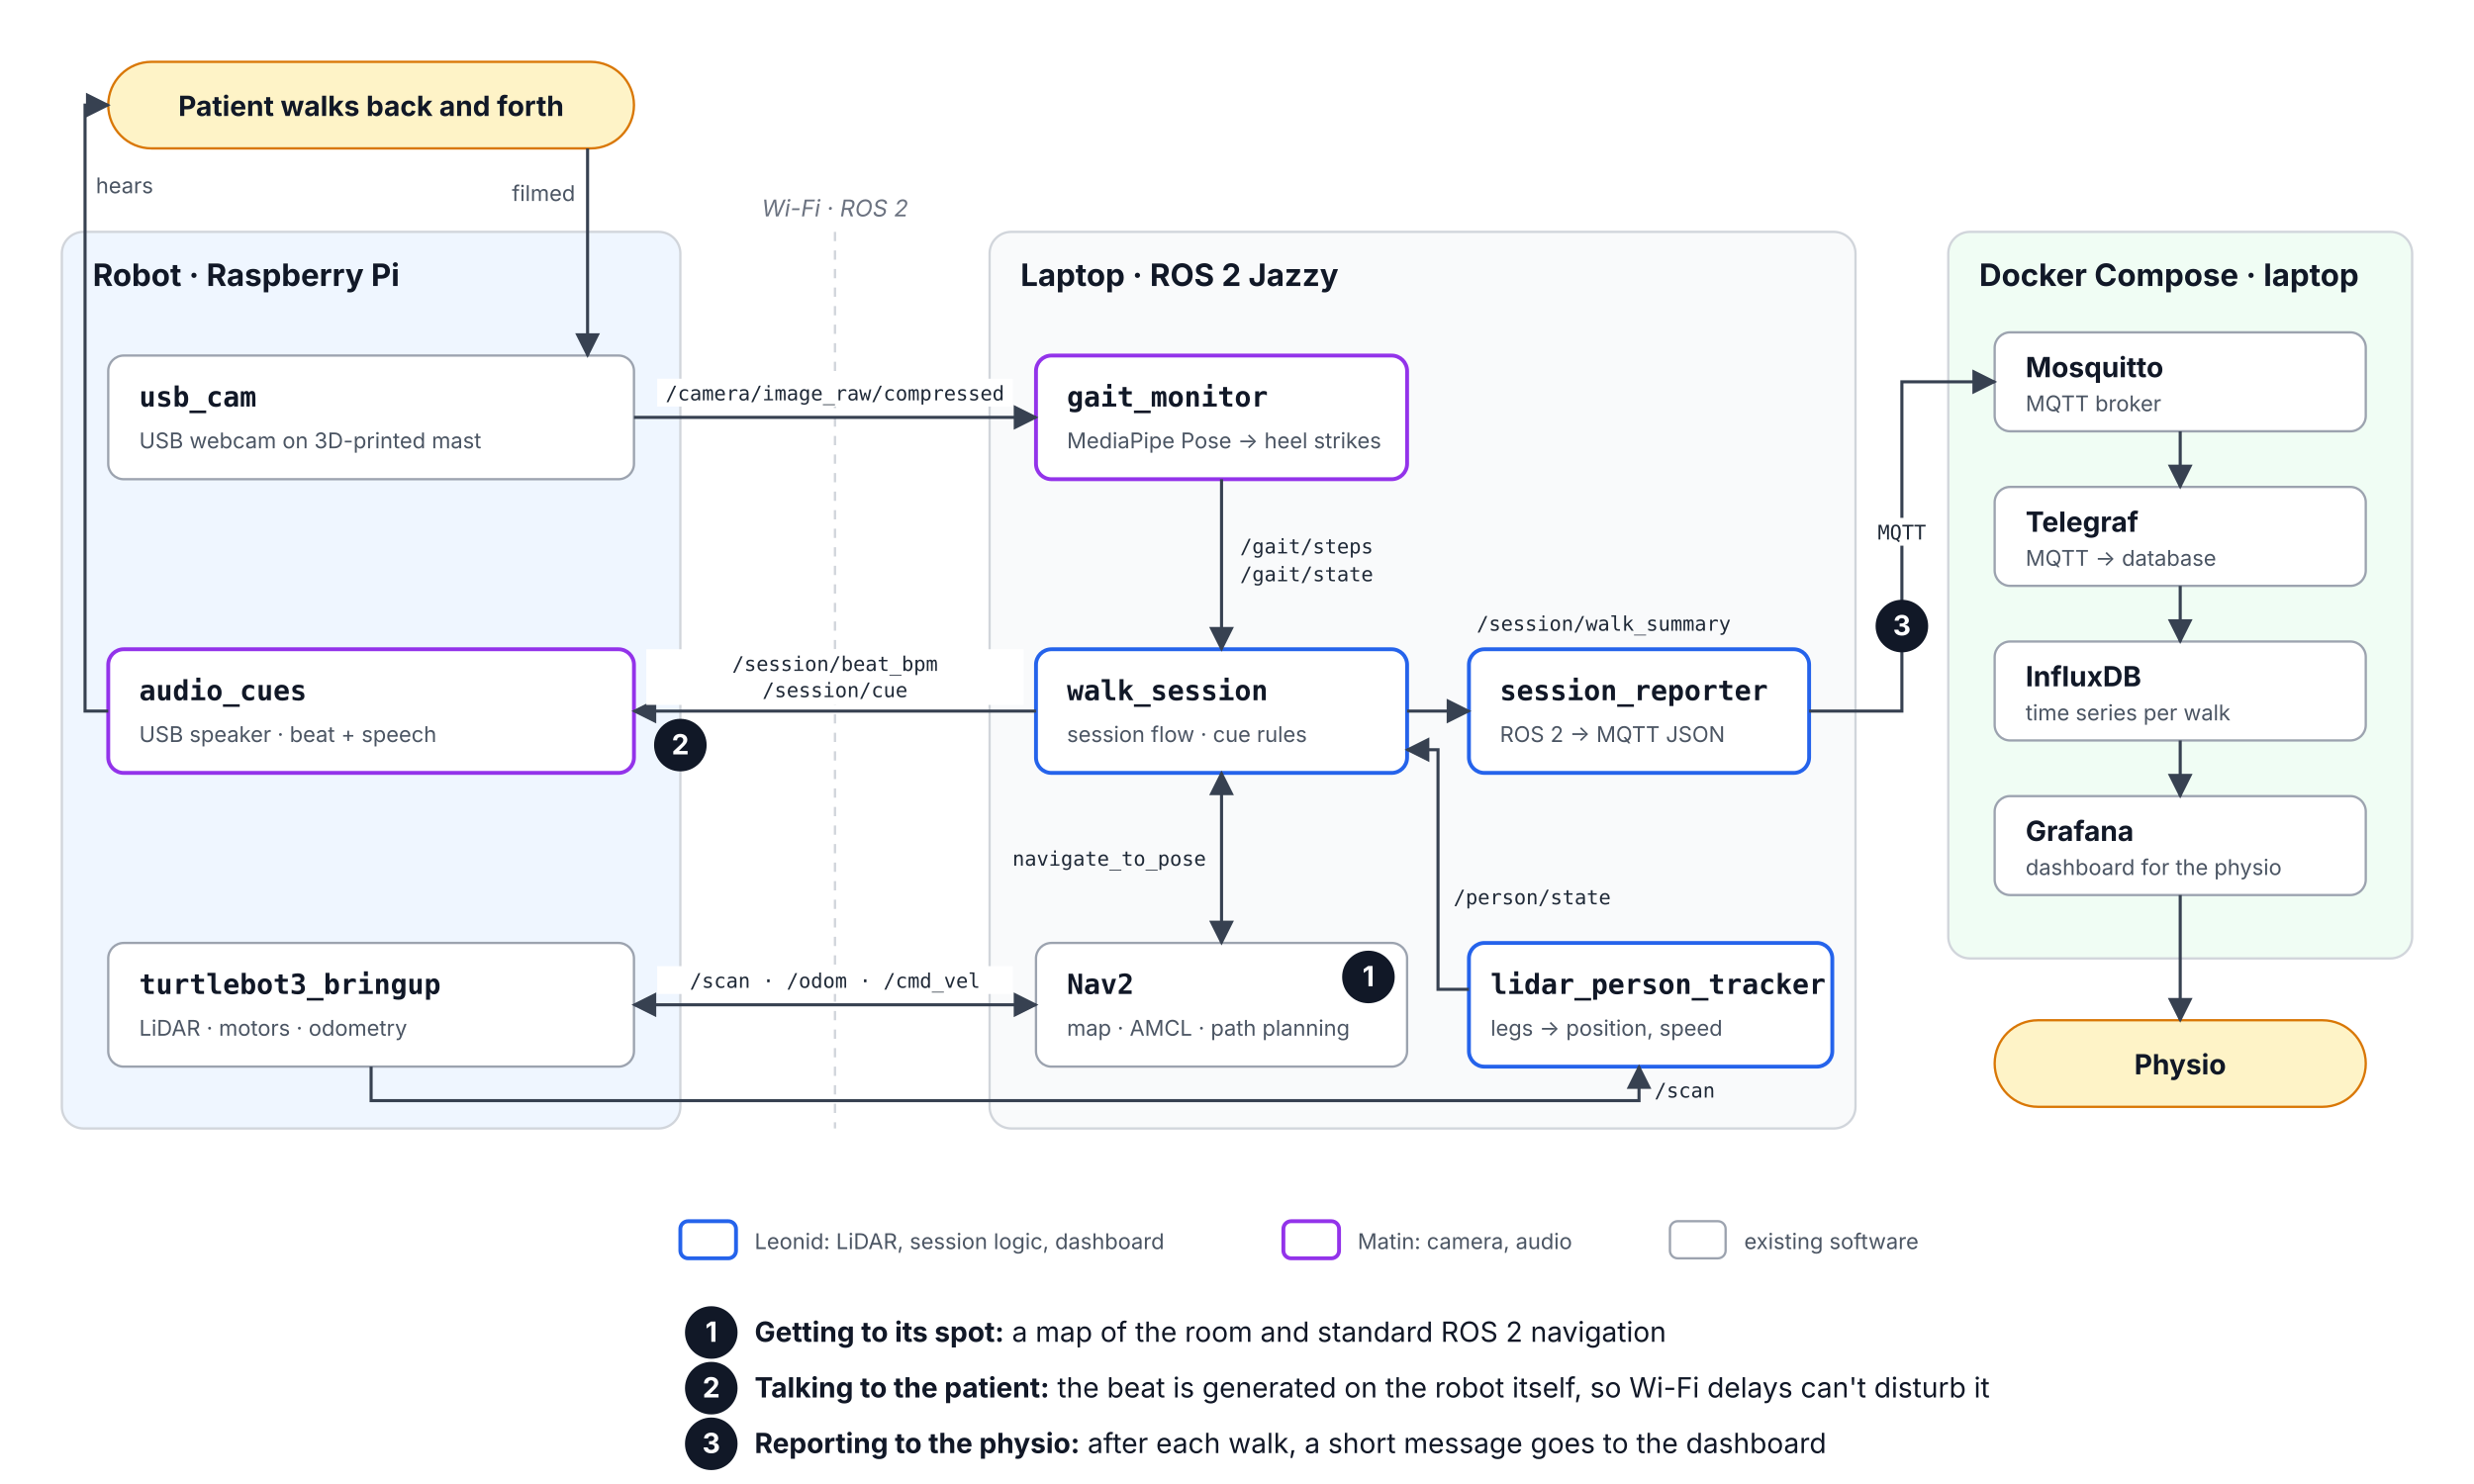
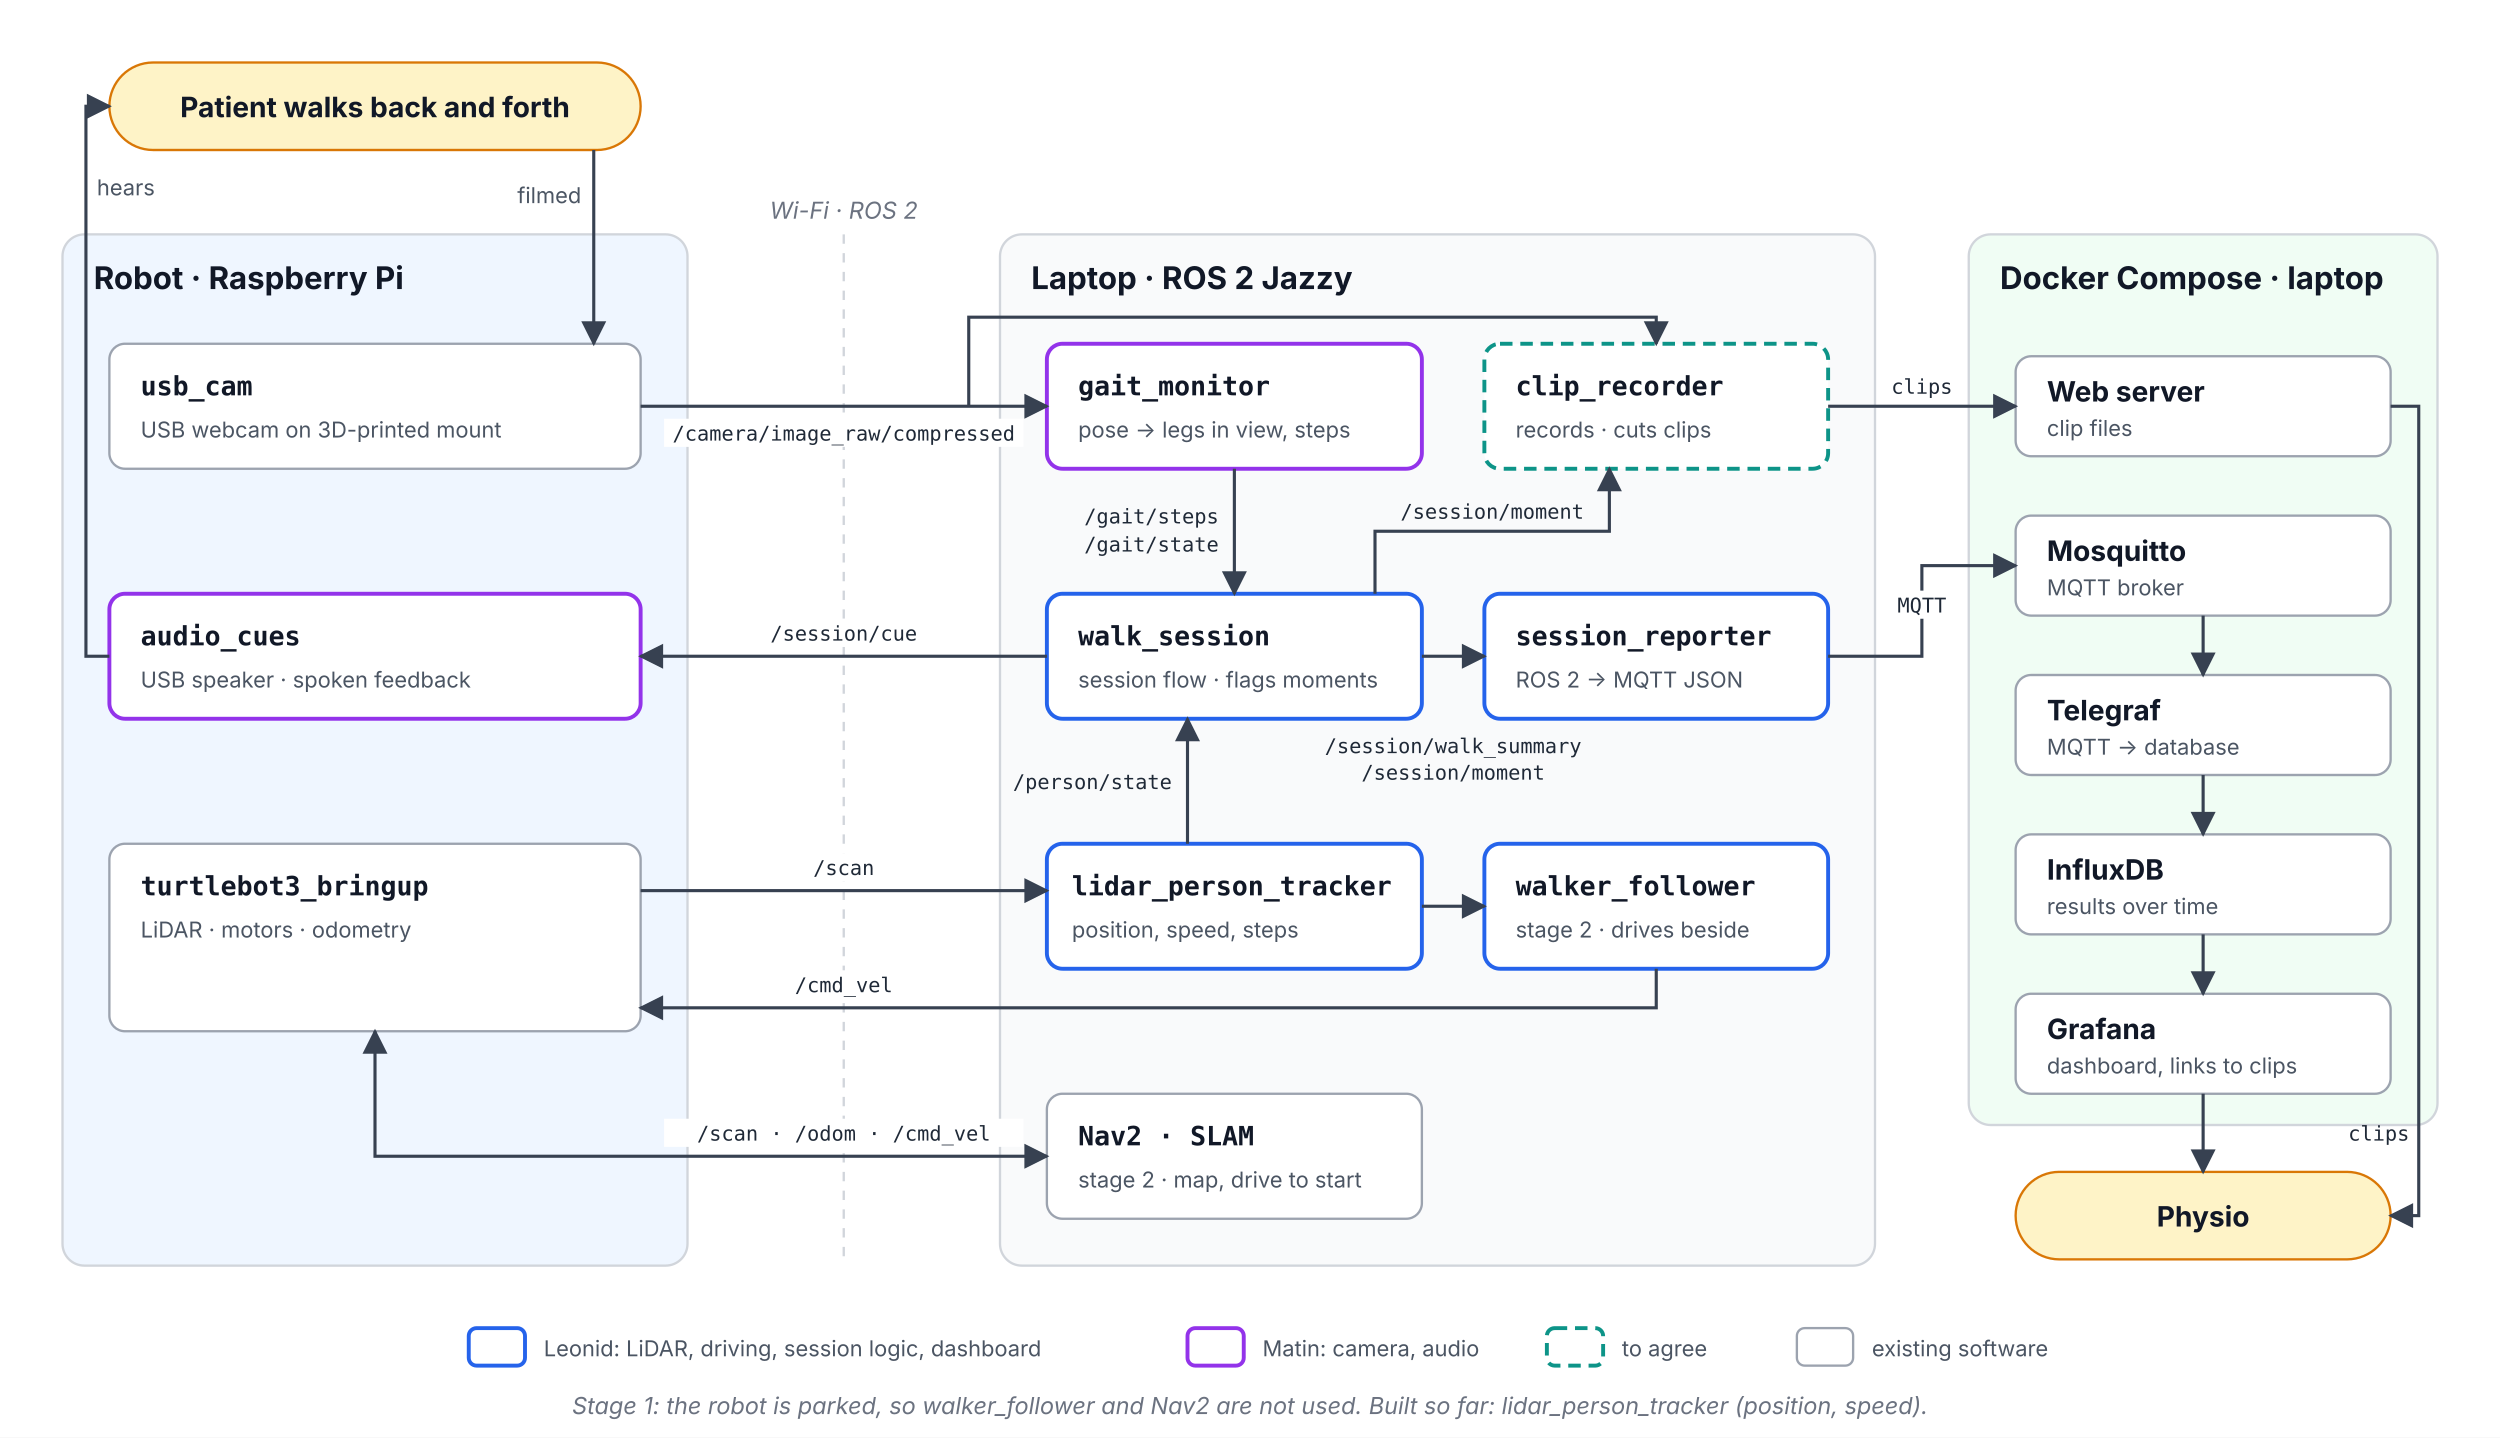
- <svg xmlns="http://www.w3.org/2000/svg" viewBox="0 0 1600 960" width="1600" height="960" font-family="Inter, Helvetica, Arial, sans-serif">
+ <svg xmlns="http://www.w3.org/2000/svg" viewBox="0 0 1600 920" width="1600" height="920" font-family="Inter, Helvetica, Arial, sans-serif">
  <defs>
    <marker id="arrow" viewBox="0 0 10 10" refX="9" refY="5" markerWidth="8" markerHeight="8" orient="auto-start-reverse">
      <path d="M0,0 L10,5 L0,10 z" fill="#374151" />
    </marker>
    <style>
      .group { stroke: #d1d5db; stroke-width: 1.5; }
      .title { font-size: 20px; font-weight: 700; fill: #111827; }
      .ours { fill: #ffffff; stroke: #2563eb; stroke-width: 2.5; }
      .matin { fill: #ffffff; stroke: #9333ea; stroke-width: 2.5; }
+       .agree { fill: #ffffff; stroke: #0d9488; stroke-width: 2.5; stroke-dasharray: 8 5; }
      .existing { fill: #ffffff; stroke: #9ca3af; stroke-width: 1.5; }
      .person { fill: #fef3c7; stroke: #d97706; stroke-width: 1.5; }
-       .name { font-family: Menlo, Consolas, monospace; font-size: 18px; font-weight: 700; fill: #111827; }
+       .name { font-family: Menlo, Consolas, monospace; font-size: 17px; font-weight: 700; fill: #111827; }
      .plain { font-size: 18px; font-weight: 700; fill: #111827; }
      .sub { font-size: 14px; fill: #4b5563; }
      .edge { stroke: #374151; stroke-width: 2; fill: none; }
      .label { font-family: Menlo, Consolas, monospace; font-size: 13px; fill: #1f2937; }
      .note { font-size: 15px; fill: #6b7280; font-style: italic; }
    </style>
  </defs>
-   <rect width="1600" height="960" fill="#ffffff" />
-   <rect class="group" x="40" y="150" width="400" height="580" rx="14" fill="#eff6ff" />
+   <rect width="1600" height="920" fill="#ffffff" />
+   <rect class="group" x="40" y="150" width="400" height="660" rx="14" fill="#eff6ff" />
  <text class="title" x="60" y="185">Robot · Raspberry Pi</text>
-   <rect class="group" x="640" y="150" width="560" height="580" rx="14" fill="#f9fafb" />
+   <rect class="group" x="640" y="150" width="560" height="660" rx="14" fill="#f9fafb" />
  <text class="title" x="660" y="185">Laptop · ROS 2 Jazzy</text>
-   <rect class="group" x="1260" y="150" width="300" height="470" rx="14" fill="#f0fdf4" />
+   <rect class="group" x="1260" y="150" width="300" height="570" rx="14" fill="#f0fdf4" />
  <text class="title" x="1280" y="185">Docker Compose · laptop</text>
  <text class="note" x="540" y="140" text-anchor="middle">Wi-Fi · ROS 2</text>
-   <line x1="540" y1="150" x2="540" y2="730" stroke="#d1d5db" stroke-width="1.5" stroke-dasharray="6 6" />
+   <line x1="540" y1="150" x2="540" y2="810" stroke="#d1d5db" stroke-width="1.5" stroke-dasharray="6 6" />
  <rect class="person" x="70" y="40" width="340" height="56" rx="28" />
  <text class="plain" x="240" y="75" text-anchor="middle">Patient walks back and forth</text>
-   <rect class="person" x="1290" y="660" width="240" height="56" rx="28" />
-   <text class="plain" x="1410" y="695" text-anchor="middle">Physio</text>
-   <rect class="existing" x="70" y="230" width="340" height="80" rx="10" />
-   <text class="name" x="90" y="263">usb_cam</text>
-   <text class="sub" x="90" y="290">USB webcam on 3D-printed mast</text>
-   <rect class="matin" x="70" y="420" width="340" height="80" rx="10" />
-   <text class="name" x="90" y="453">audio_cues</text>
-   <text class="sub" x="90" y="480">USB speaker · beat + speech</text>
-   <rect class="existing" x="70" y="610" width="340" height="80" rx="10" />
-   <text class="name" x="90" y="643">turtlebot3_bringup</text>
-   <text class="sub" x="90" y="670">LiDAR · motors · odometry</text>
-   <rect class="matin" x="670" y="230" width="240" height="80" rx="10" />
-   <text class="name" x="690" y="263">gait_monitor</text>
-   <text class="sub" x="690" y="290">MediaPipe Pose → heel strikes</text>
-   <rect class="ours" x="670" y="420" width="240" height="80" rx="10" />
-   <text class="name" x="690" y="453">walk_session</text>
-   <text class="sub" x="690" y="480">session flow · cue rules</text>
-   <rect class="existing" x="670" y="610" width="240" height="80" rx="10" />
-   <text class="name" x="690" y="643">Nav2</text>
-   <text class="sub" x="690" y="670">map · AMCL · path planning</text>
-   <rect class="ours" x="950" y="420" width="220" height="80" rx="10" />
-   <text class="name" x="970" y="453">session_reporter</text>
-   <text class="sub" x="970" y="480">ROS 2 → MQTT JSON</text>
-   <rect class="ours" x="950" y="610" width="235" height="80" rx="10" />
-   <text class="name" x="964" y="643" font-size="15">lidar_person_tracker</text>
-   <text class="sub" x="964" y="670">legs → position, speed</text>
-   <rect class="existing" x="1290" y="215" width="240" height="64" rx="10" />
-   <text class="plain" x="1310" y="244">Mosquitto</text>
-   <text class="sub" x="1310" y="266">MQTT broker</text>
-   <rect class="existing" x="1290" y="315" width="240" height="64" rx="10" />
-   <text class="plain" x="1310" y="344">Telegraf</text>
-   <text class="sub" x="1310" y="366">MQTT → database</text>
-   <rect class="existing" x="1290" y="415" width="240" height="64" rx="10" />
-   <text class="plain" x="1310" y="444">InfluxDB</text>
-   <text class="sub" x="1310" y="466">time series per walk</text>
-   <rect class="existing" x="1290" y="515" width="240" height="64" rx="10" />
-   <text class="plain" x="1310" y="544">Grafana</text>
-   <text class="sub" x="1310" y="566">dashboard for the physio</text>
-   <path class="edge" d="M380,96 L380,230" marker-end="url(#arrow)" />
+   <rect class="person" x="1290" y="750" width="240" height="56" rx="28" />
+   <text class="plain" x="1410" y="785" text-anchor="middle">Physio</text>
+   <rect class="existing" x="70" y="220" width="340" height="80" rx="10" />
+   <text class="name" x="90" y="253">usb_cam</text>
+   <text class="sub" x="90" y="280">USB webcam on 3D-printed mount</text>
+   <rect class="matin" x="70" y="380" width="340" height="80" rx="10" />
+   <text class="name" x="90" y="413">audio_cues</text>
+   <text class="sub" x="90" y="440">USB speaker · spoken feedback</text>
+   <rect class="existing" x="70" y="540" width="340" height="120" rx="10" />
+   <text class="name" x="90" y="573">turtlebot3_bringup</text>
+   <text class="sub" x="90" y="600">LiDAR · motors · odometry</text>
+   <rect class="matin" x="670" y="220" width="240" height="80" rx="10" />
+   <text class="name" x="690" y="253">gait_monitor</text>
+   <text class="sub" x="690" y="280">pose → legs in view, steps</text>
+   <rect class="agree" x="950" y="220" width="220" height="80" rx="10" />
+   <text class="name" x="970" y="253">clip_recorder</text>
+   <text class="sub" x="970" y="280">records · cuts clips</text>
+   <rect class="ours" x="670" y="380" width="240" height="80" rx="10" />
+   <text class="name" x="690" y="413">walk_session</text>
+   <text class="sub" x="690" y="440">session flow · flags moments</text>
+   <rect class="ours" x="950" y="380" width="220" height="80" rx="10" />
+   <text class="name" x="970" y="413">session_reporter</text>
+   <text class="sub" x="970" y="440">ROS 2 → MQTT JSON</text>
+   <rect class="ours" x="670" y="540" width="240" height="80" rx="10" />
+   <text class="name" x="686" y="573" font-size="15">lidar_person_tracker</text>
+   <text class="sub" x="686" y="600">position, speed, steps</text>
+   <rect class="ours" x="950" y="540" width="220" height="80" rx="10" />
+   <text class="name" x="970" y="573">walker_follower</text>
+   <text class="sub" x="970" y="600">stage 2 · drives beside</text>
+   <rect class="existing" x="670" y="700" width="240" height="80" rx="10" />
+   <text class="name" x="690" y="733">Nav2 · SLAM</text>
+   <text class="sub" x="690" y="760">stage 2 · map, drive to start</text>
+   <rect class="existing" x="1290" y="228" width="240" height="64" rx="10" />
+   <text class="plain" x="1310" y="257">Web server</text>
+   <text class="sub" x="1310" y="279">clip files</text>
+   <rect class="existing" x="1290" y="330" width="240" height="64" rx="10" />
+   <text class="plain" x="1310" y="359">Mosquitto</text>
+   <text class="sub" x="1310" y="381">MQTT broker</text>
+   <rect class="existing" x="1290" y="432" width="240" height="64" rx="10" />
+   <text class="plain" x="1310" y="461">Telegraf</text>
+   <text class="sub" x="1310" y="483">MQTT → database</text>
+   <rect class="existing" x="1290" y="534" width="240" height="64" rx="10" />
+   <text class="plain" x="1310" y="563">InfluxDB</text>
+   <text class="sub" x="1310" y="585">results over time</text>
+   <rect class="existing" x="1290" y="636" width="240" height="64" rx="10" />
+   <text class="plain" x="1310" y="665">Grafana</text>
+   <text class="sub" x="1310" y="687">dashboard, links to clips</text>
+   <path class="edge" d="M380,96 L380,220" marker-end="url(#arrow)" />
  <text class="sub" x="372" y="130" text-anchor="end">filmed</text>
-   <path class="edge" d="M70,460 L55,460 L55,68 L70,68" marker-end="url(#arrow)" />
+   <path class="edge" d="M70,420 L55,420 L55,68 L70,68" marker-end="url(#arrow)" />
  <text class="sub" x="62" y="125">hears</text>
-   <path class="edge" d="M410,270 L670,270" marker-end="url(#arrow)" />
-   <rect x="425" y="245" width="230" height="18" fill="#ffffff" />
-   <text class="label" x="540" y="259" text-anchor="middle">/camera/image_raw/compressed</text>
-   <path class="edge" d="M670,460 L410,460" marker-end="url(#arrow)" />
-   <rect x="418" y="420" width="244" height="36" fill="#ffffff" />
-   <text class="label" x="540" y="434" text-anchor="middle">/session/beat_bpm</text>
-   <text class="label" x="540" y="451" text-anchor="middle">/session/cue</text>
-   <path class="edge" d="M670,650 L410,650" marker-start="url(#arrow)" marker-end="url(#arrow)" />
-   <rect x="425" y="625" width="230" height="18" fill="#ffffff" />
-   <text class="label" x="540" y="639" text-anchor="middle">/scan · /odom · /cmd_vel</text>
-   <path class="edge" d="M790,310 L790,420" marker-end="url(#arrow)" />
-   <text class="label" x="802" y="358">/gait/steps</text>
-   <text class="label" x="802" y="376">/gait/state</text>
-   <path class="edge" d="M790,500 L790,610" marker-start="url(#arrow)" marker-end="url(#arrow)" />
-   <text class="label" x="780" y="560" text-anchor="end">navigate_to_pose</text>
-   <path class="edge" d="M910,460 L950,460" marker-end="url(#arrow)" />
-   <text class="label" x="955" y="408">/session/walk_summary</text>
-   <path class="edge" d="M240,690 L240,712 L1060,712 L1060,690" marker-end="url(#arrow)" />
-   <text class="label" x="1070" y="710">/scan</text>
-   <path class="edge" d="M950,640 L930,640 L930,485 L910,485" marker-end="url(#arrow)" />
-   <text class="label" x="940" y="585">/person/state</text>
-   <path class="edge" d="M1170,460 L1230,460 L1230,247 L1290,247" marker-end="url(#arrow)" />
-   <rect x="1208" y="335" width="44" height="18" fill="#ffffff" />
-   <text class="label" x="1230" y="349" text-anchor="middle">MQTT</text>
-   <path class="edge" d="M1410,279 L1410,315" marker-end="url(#arrow)" />
-   <path class="edge" d="M1410,379 L1410,415" marker-end="url(#arrow)" />
-   <path class="edge" d="M1410,479 L1410,515" marker-end="url(#arrow)" />
-   <path class="edge" d="M1410,579 L1410,660" marker-end="url(#arrow)" />
-   <rect class="ours" x="440" y="790" width="36" height="24" rx="5" />
-   <text class="sub" x="488" y="808" font-size="16">Leonid: LiDAR, session logic, dashboard</text>
-   <rect class="matin" x="830" y="790" width="36" height="24" rx="5" />
-   <text class="sub" x="878" y="808" font-size="16">Matin: camera, audio</text>
-   <rect class="existing" x="1080" y="790" width="36" height="24" rx="5" />
-   <text class="sub" x="1128" y="808" font-size="16">existing software</text>
-   <circle cx="885" cy="632" r="17" fill="#111827" />
-   <text x="885" y="638" text-anchor="middle" font-size="18" font-weight="700" fill="#ffffff">1</text>
-   <circle cx="440" cy="482" r="17" fill="#111827" />
-   <text x="440" y="488" text-anchor="middle" font-size="18" font-weight="700" fill="#ffffff">2</text>
-   <circle cx="1230" cy="405" r="17" fill="#111827" />
-   <text x="1230" y="411" text-anchor="middle" font-size="18" font-weight="700" fill="#ffffff">3</text>
-   <circle cx="460" cy="862" r="17" fill="#111827" />
-   <text x="460" y="868" text-anchor="middle" font-size="18" font-weight="700" fill="#ffffff">1</text>
-   <text x="488" y="868" font-size="18" fill="#111827">
-     <tspan font-weight="700">Getting to its spot:</tspan> a map of the room and standard ROS 2 navigation</text>
-   <circle cx="460" cy="898" r="17" fill="#111827" />
-   <text x="460" y="904" text-anchor="middle" font-size="18" font-weight="700" fill="#ffffff">2</text>
-   <text x="488" y="904" font-size="18" fill="#111827">
-     <tspan font-weight="700">Talking to the patient:</tspan> the beat is generated on the robot itself, so Wi-Fi delays can't disturb it</text>
-   <circle cx="460" cy="934" r="17" fill="#111827" />
-   <text x="460" y="940" text-anchor="middle" font-size="18" font-weight="700" fill="#ffffff">3</text>
-   <text x="488" y="940" font-size="18" fill="#111827">
-     <tspan font-weight="700">Reporting to the physio:</tspan> after each walk, a short message goes to the dashboard</text>
+   <path class="edge" d="M410,260 L670,260" marker-end="url(#arrow)" />
+   <rect x="425" y="268" width="230" height="18" fill="#ffffff" />
+   <text class="label" x="540" y="282" text-anchor="middle">/camera/image_raw/compressed</text>
+   <path class="edge" d="M620,260 L620,203 L1060,203 L1060,220" marker-end="url(#arrow)" />
+   <path class="edge" d="M670,420 L410,420" marker-end="url(#arrow)" />
+   <rect x="470" y="396" width="140" height="18" fill="#ffffff" />
+   <text class="label" x="540" y="410" text-anchor="middle">/session/cue</text>
+   <path class="edge" d="M410,570 L670,570" marker-end="url(#arrow)" />
+   <rect x="505" y="546" width="70" height="18" fill="#ffffff" />
+   <text class="label" x="540" y="560" text-anchor="middle">/scan</text>
+   <path class="edge" d="M1060,620 L1060,645 L410,645" marker-end="url(#arrow)" />
+   <rect x="490" y="621" width="100" height="18" fill="#ffffff" />
+   <text class="label" x="540" y="635" text-anchor="middle">/cmd_vel</text>
+   <path class="edge" d="M240,660 L240,740 L670,740" marker-start="url(#arrow)" marker-end="url(#arrow)" />
+   <rect x="425" y="716" width="230" height="18" fill="#ffffff" />
+   <text class="label" x="540" y="730" text-anchor="middle">/scan · /odom · /cmd_vel</text>
+   <path class="edge" d="M790,300 L790,380" marker-end="url(#arrow)" />
+   <text class="label" x="780" y="335" text-anchor="end">/gait/steps</text>
+   <text class="label" x="780" y="353" text-anchor="end">/gait/state</text>
+   <path class="edge" d="M880,380 L880,340 L1030,340 L1030,300" marker-end="url(#arrow)" />
+   <text class="label" x="955" y="332" text-anchor="middle">/session/moment</text>
+   <path class="edge" d="M910,420 L950,420" marker-end="url(#arrow)" />
+   <text class="label" x="930" y="482" text-anchor="middle">/session/walk_summary</text>
+   <text class="label" x="930" y="499" text-anchor="middle">/session/moment</text>
+   <path class="edge" d="M760,540 L760,460" marker-end="url(#arrow)" />
+   <text class="label" x="750" y="505" text-anchor="end">/person/state</text>
+   <path class="edge" d="M910,580 L950,580" marker-end="url(#arrow)" />
+   <path class="edge" d="M1170,260 L1290,260" marker-end="url(#arrow)" />
+   <text class="label" x="1230" y="252" text-anchor="middle">clips</text>
+   <path class="edge" d="M1170,420 L1230,420 L1230,362 L1290,362" marker-end="url(#arrow)" />
+   <rect x="1208" y="378" width="44" height="18" fill="#ffffff" />
+   <text class="label" x="1230" y="392" text-anchor="middle">MQTT</text>
+   <path class="edge" d="M1410,394 L1410,432" marker-end="url(#arrow)" />
+   <path class="edge" d="M1410,496 L1410,534" marker-end="url(#arrow)" />
+   <path class="edge" d="M1410,598 L1410,636" marker-end="url(#arrow)" />
+   <path class="edge" d="M1410,700 L1410,750" marker-end="url(#arrow)" />
+   <path class="edge" d="M1530,260 L1548,260 L1548,778 L1530,778" marker-end="url(#arrow)" />
+   <text class="label" x="1542" y="730" text-anchor="end">clips</text>
+   <rect class="ours" x="300" y="850" width="36" height="24" rx="5" />
+   <text class="sub" x="348" y="868" font-size="16">Leonid: LiDAR, driving, session logic, dashboard</text>
+   <rect class="matin" x="760" y="850" width="36" height="24" rx="5" />
+   <text class="sub" x="808" y="868" font-size="16">Matin: camera, audio</text>
+   <rect class="agree" x="990" y="850" width="36" height="24" rx="5" />
+   <text class="sub" x="1038" y="868" font-size="16">to agree</text>
+   <rect class="existing" x="1150" y="850" width="36" height="24" rx="5" />
+   <text class="sub" x="1198" y="868" font-size="16">existing software</text>
+   <text class="note" x="800" y="905" text-anchor="middle">Stage 1: the robot is parked, so walker_follower and Nav2 are not used. Built so far: lidar_person_tracker (position, speed).</text>
</svg>
